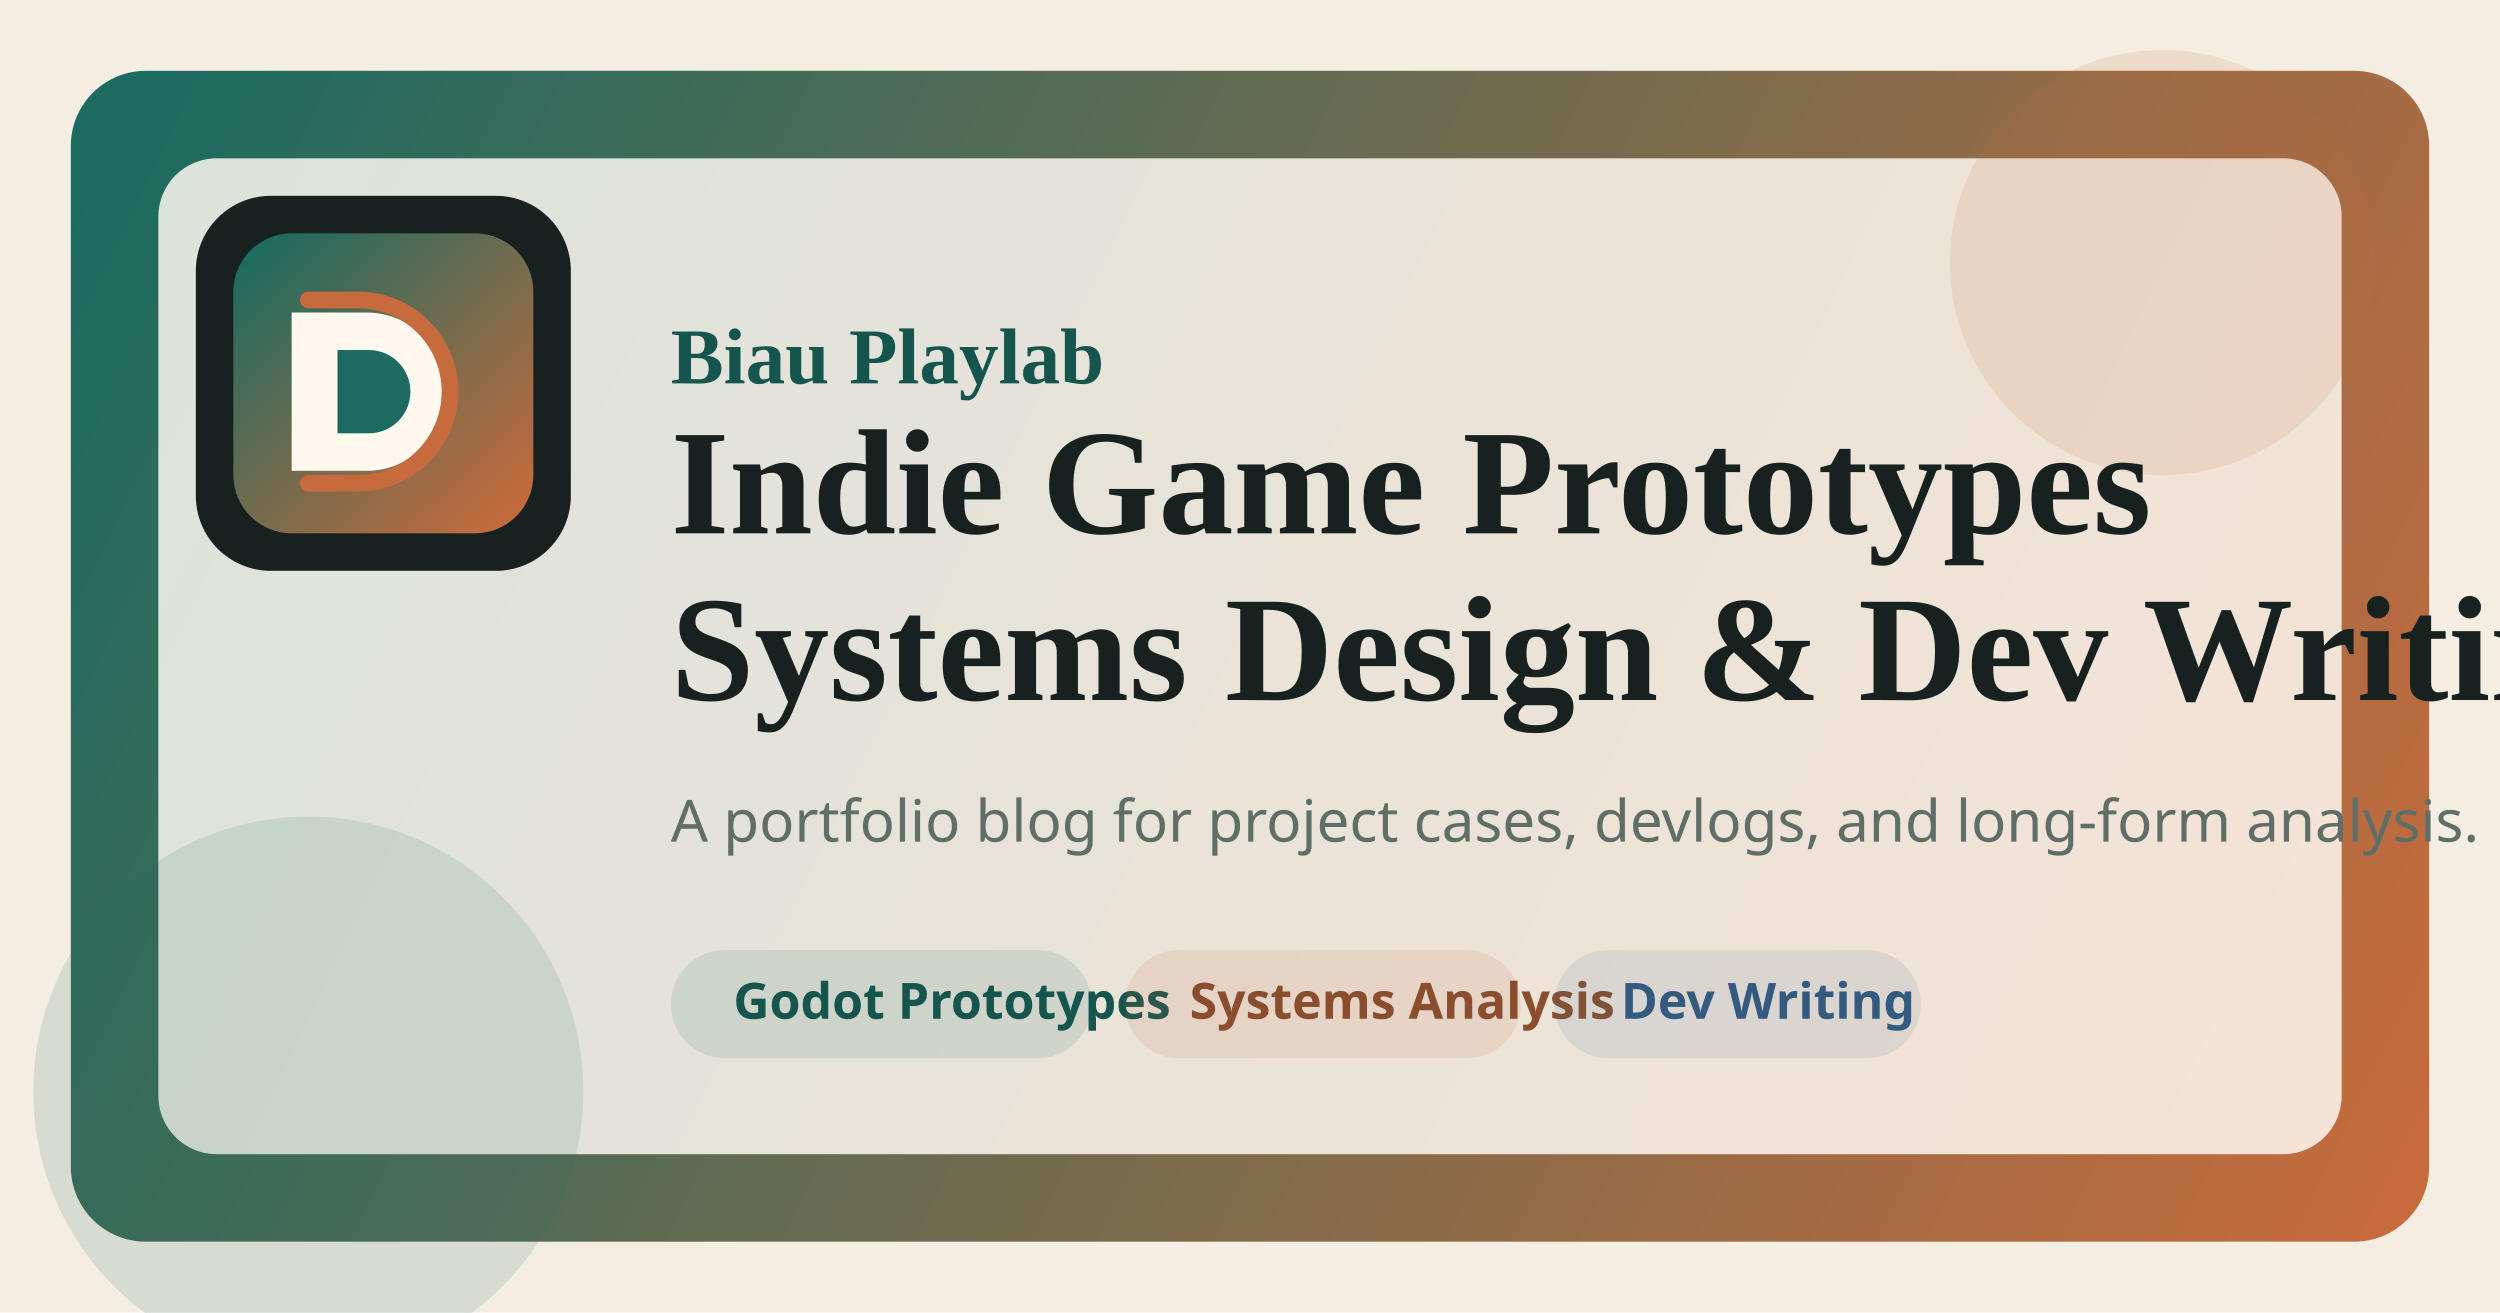
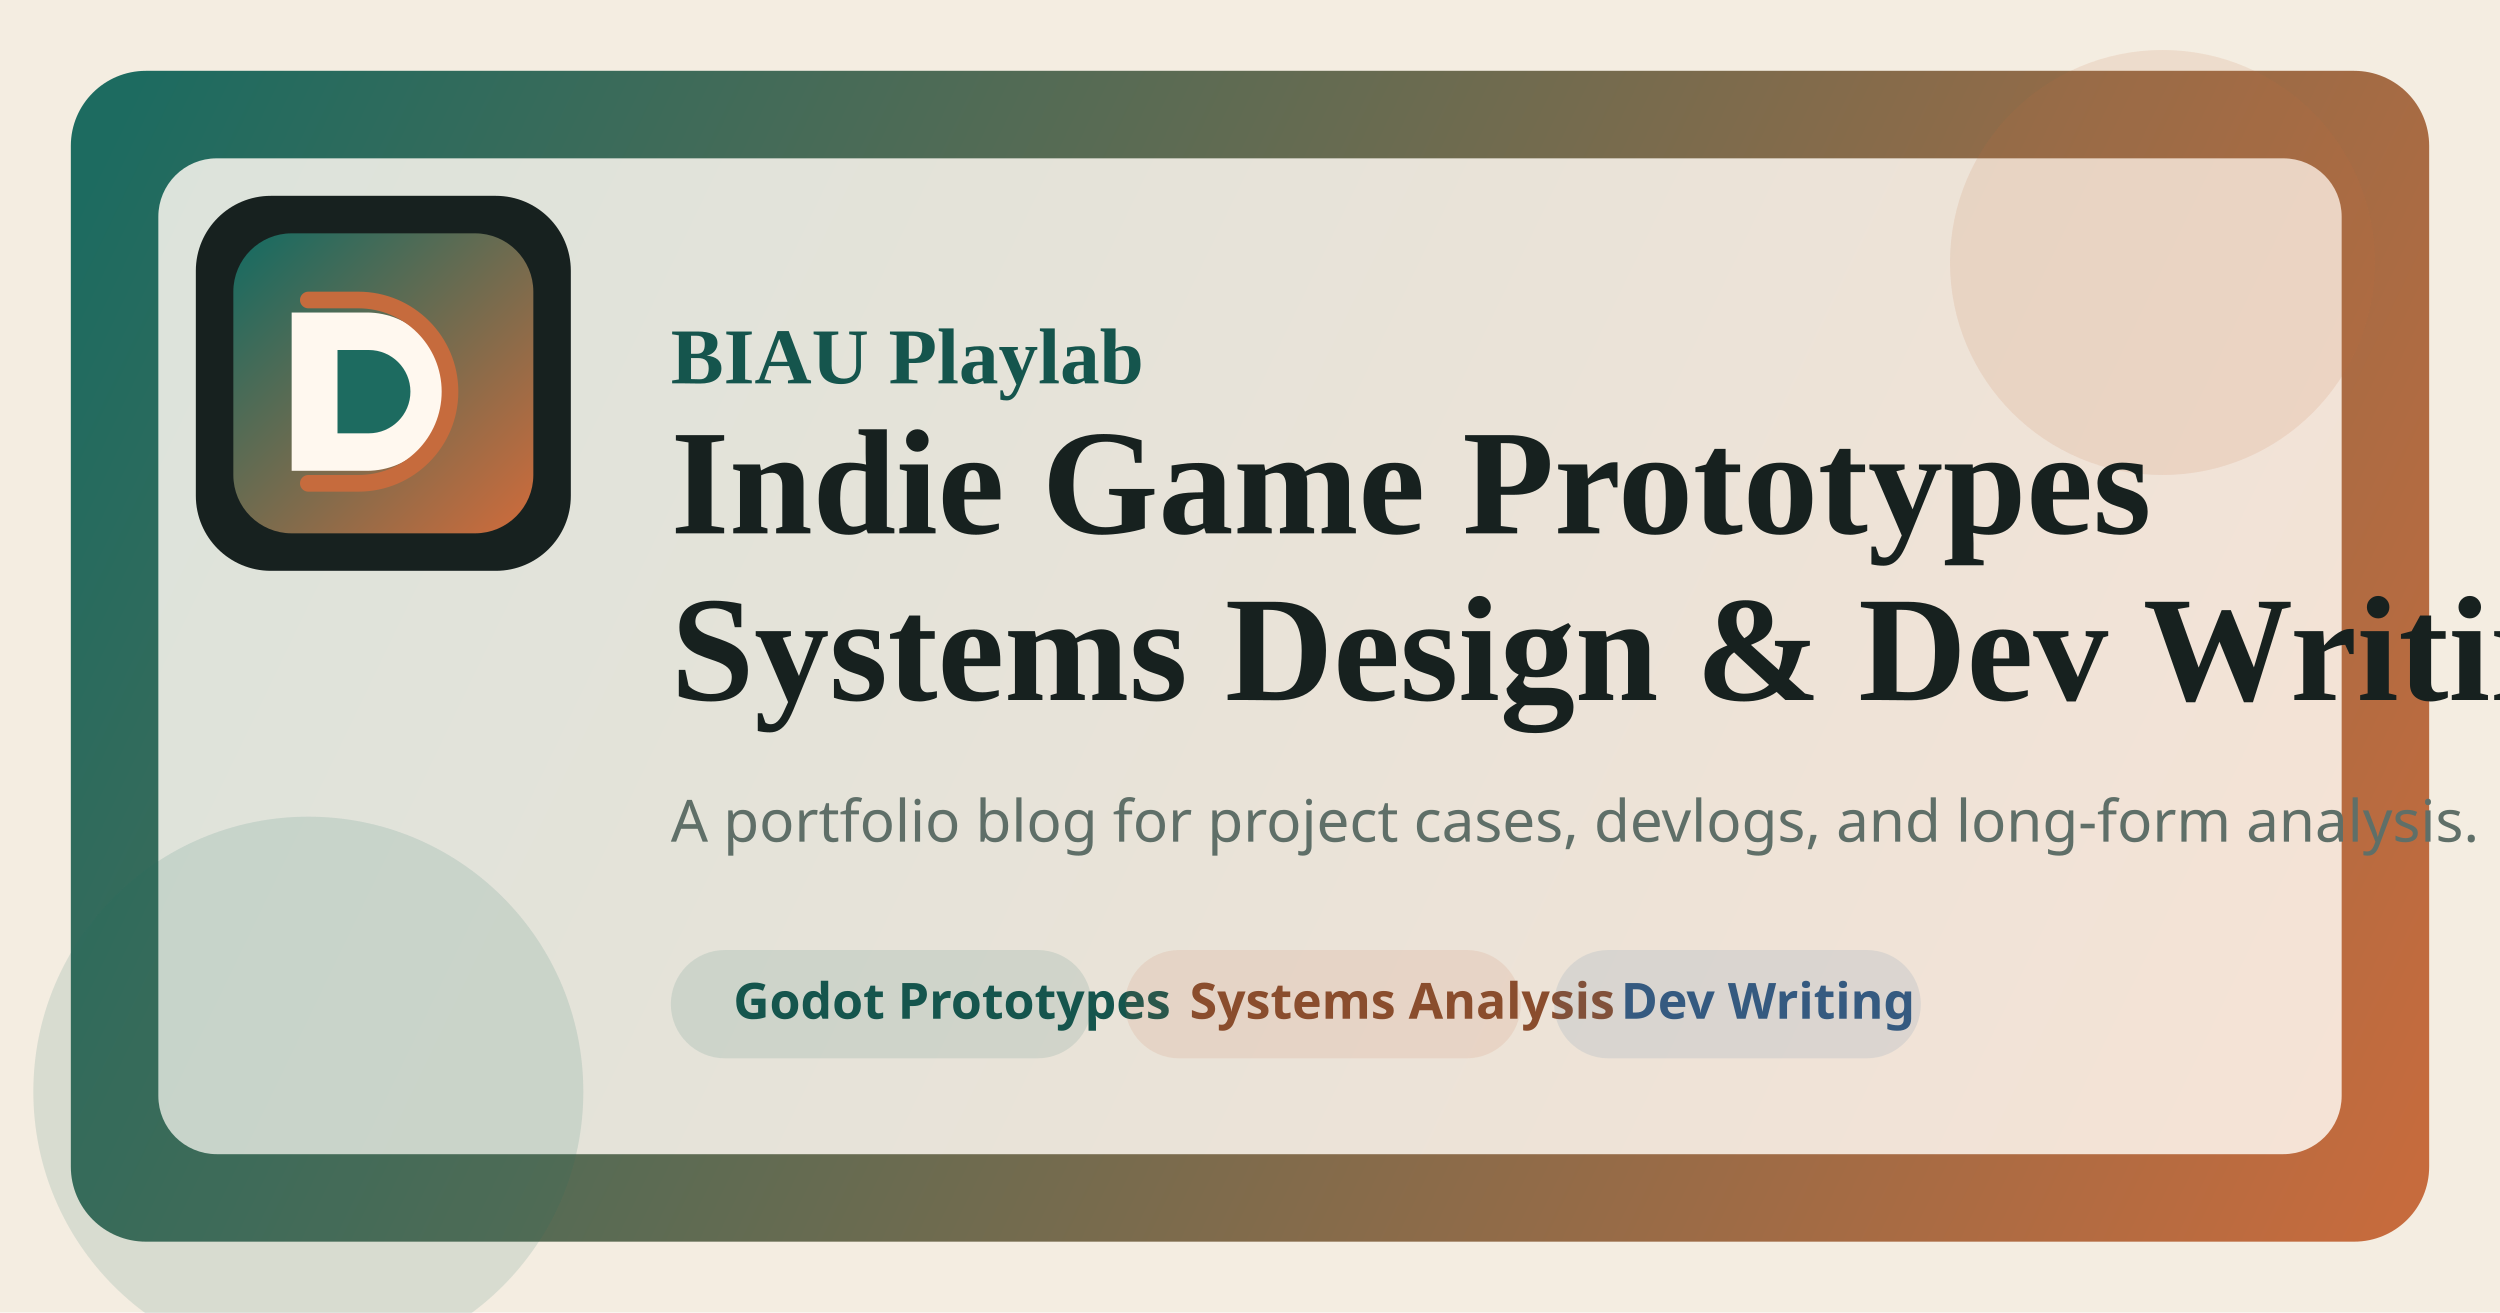
<svg xmlns="http://www.w3.org/2000/svg" width="1200" height="630" viewBox="0 0 1200 630" fill="none">
  <rect width="1200" height="630" fill="#F4EDE1" />
  <rect x="34" y="34" width="1132" height="562" rx="36" fill="url(#paint0_linear)" />
  <rect x="76" y="76" width="1048" height="478" rx="28" fill="rgba(255,250,243,0.84)" />
  <g opacity="0.72">
    <circle cx="1038" cy="126" r="102" fill="#C66B3D" fill-opacity="0.18" />
    <circle cx="148" cy="524" r="132" fill="#1D6B60" fill-opacity="0.18" />
  </g>
  <rect x="94" y="94" width="180" height="180" rx="36" fill="#17211F" />
  <rect x="112" y="112" width="144" height="144" rx="28" fill="url(#paint1_linear)" />
  <path d="M140 150H176C196.987 150 214 167.013 214 188C214 208.987 196.987 226 176 226H140V150Z" fill="#FFF8EF" />
  <path d="M162 168H177C188.046 168 197 176.954 197 188C197 199.046 188.046 208 177 208H162V168Z" fill="#1D6B60" />
  <path d="M148 144L172 144C196.301 144 216 163.699 216 188C216 212.301 196.301 232 172 232L148 232" stroke="#C66B3D" stroke-width="8" stroke-linecap="round" />
-   <text x="322" y="184" fill="#15554D" font-family="Georgia, 'Times New Roman', serif" font-size="38" font-weight="700">Biau Playlab</text>
+   <text x="322" y="184" fill="#15554D" font-family="Georgia, 'Times New Roman', serif" font-size="38" font-weight="700">BIAU Playlab</text>
  <text x="322" y="256" fill="#17211F" font-family="Georgia, 'Times New Roman', serif" font-size="72" font-weight="700">Indie Game Prototypes</text>
  <text x="322" y="336" fill="#17211F" font-family="Georgia, 'Times New Roman', serif" font-size="72" font-weight="700">Systems Design &amp; Dev Writing</text>
  <text x="322" y="404" fill="#5F6F68" font-family="'Segoe UI', 'PingFang SC', sans-serif" font-size="28">A portfolio blog for project cases, devlogs, and long-form analysis.</text>
  <g>
    <rect x="322" y="456" width="202" height="52" rx="26" fill="#1D6B60" fill-opacity="0.12" />
    <text x="352" y="489" fill="#15554D" font-family="'Segoe UI', 'PingFang SC', sans-serif" font-size="24" font-weight="700">Godot Prototypes</text>
  </g>
  <g>
    <rect x="540" y="456" width="190" height="52" rx="26" fill="#C66B3D" fill-opacity="0.12" />
    <text x="571" y="489" fill="#8A4D2D" font-family="'Segoe UI', 'PingFang SC', sans-serif" font-size="24" font-weight="700">Systems Analysis</text>
  </g>
  <g>
    <rect x="746" y="456" width="176" height="52" rx="26" fill="#426E9C" fill-opacity="0.12" />
    <text x="778" y="489" fill="#355A80" font-family="'Segoe UI', 'PingFang SC', sans-serif" font-size="24" font-weight="700">Dev Writing</text>
  </g>
  <defs>
    <linearGradient id="paint0_linear" x1="60" y1="52" x2="1152" y2="578" gradientUnits="userSpaceOnUse">
      <stop stop-color="#1D6B60" />
      <stop offset="1" stop-color="#C66B3D" />
    </linearGradient>
    <linearGradient id="paint1_linear" x1="122" y1="118" x2="248" y2="248" gradientUnits="userSpaceOnUse">
      <stop stop-color="#1D6B60" />
      <stop offset="1" stop-color="#C66B3D" />
    </linearGradient>
  </defs>
</svg>
